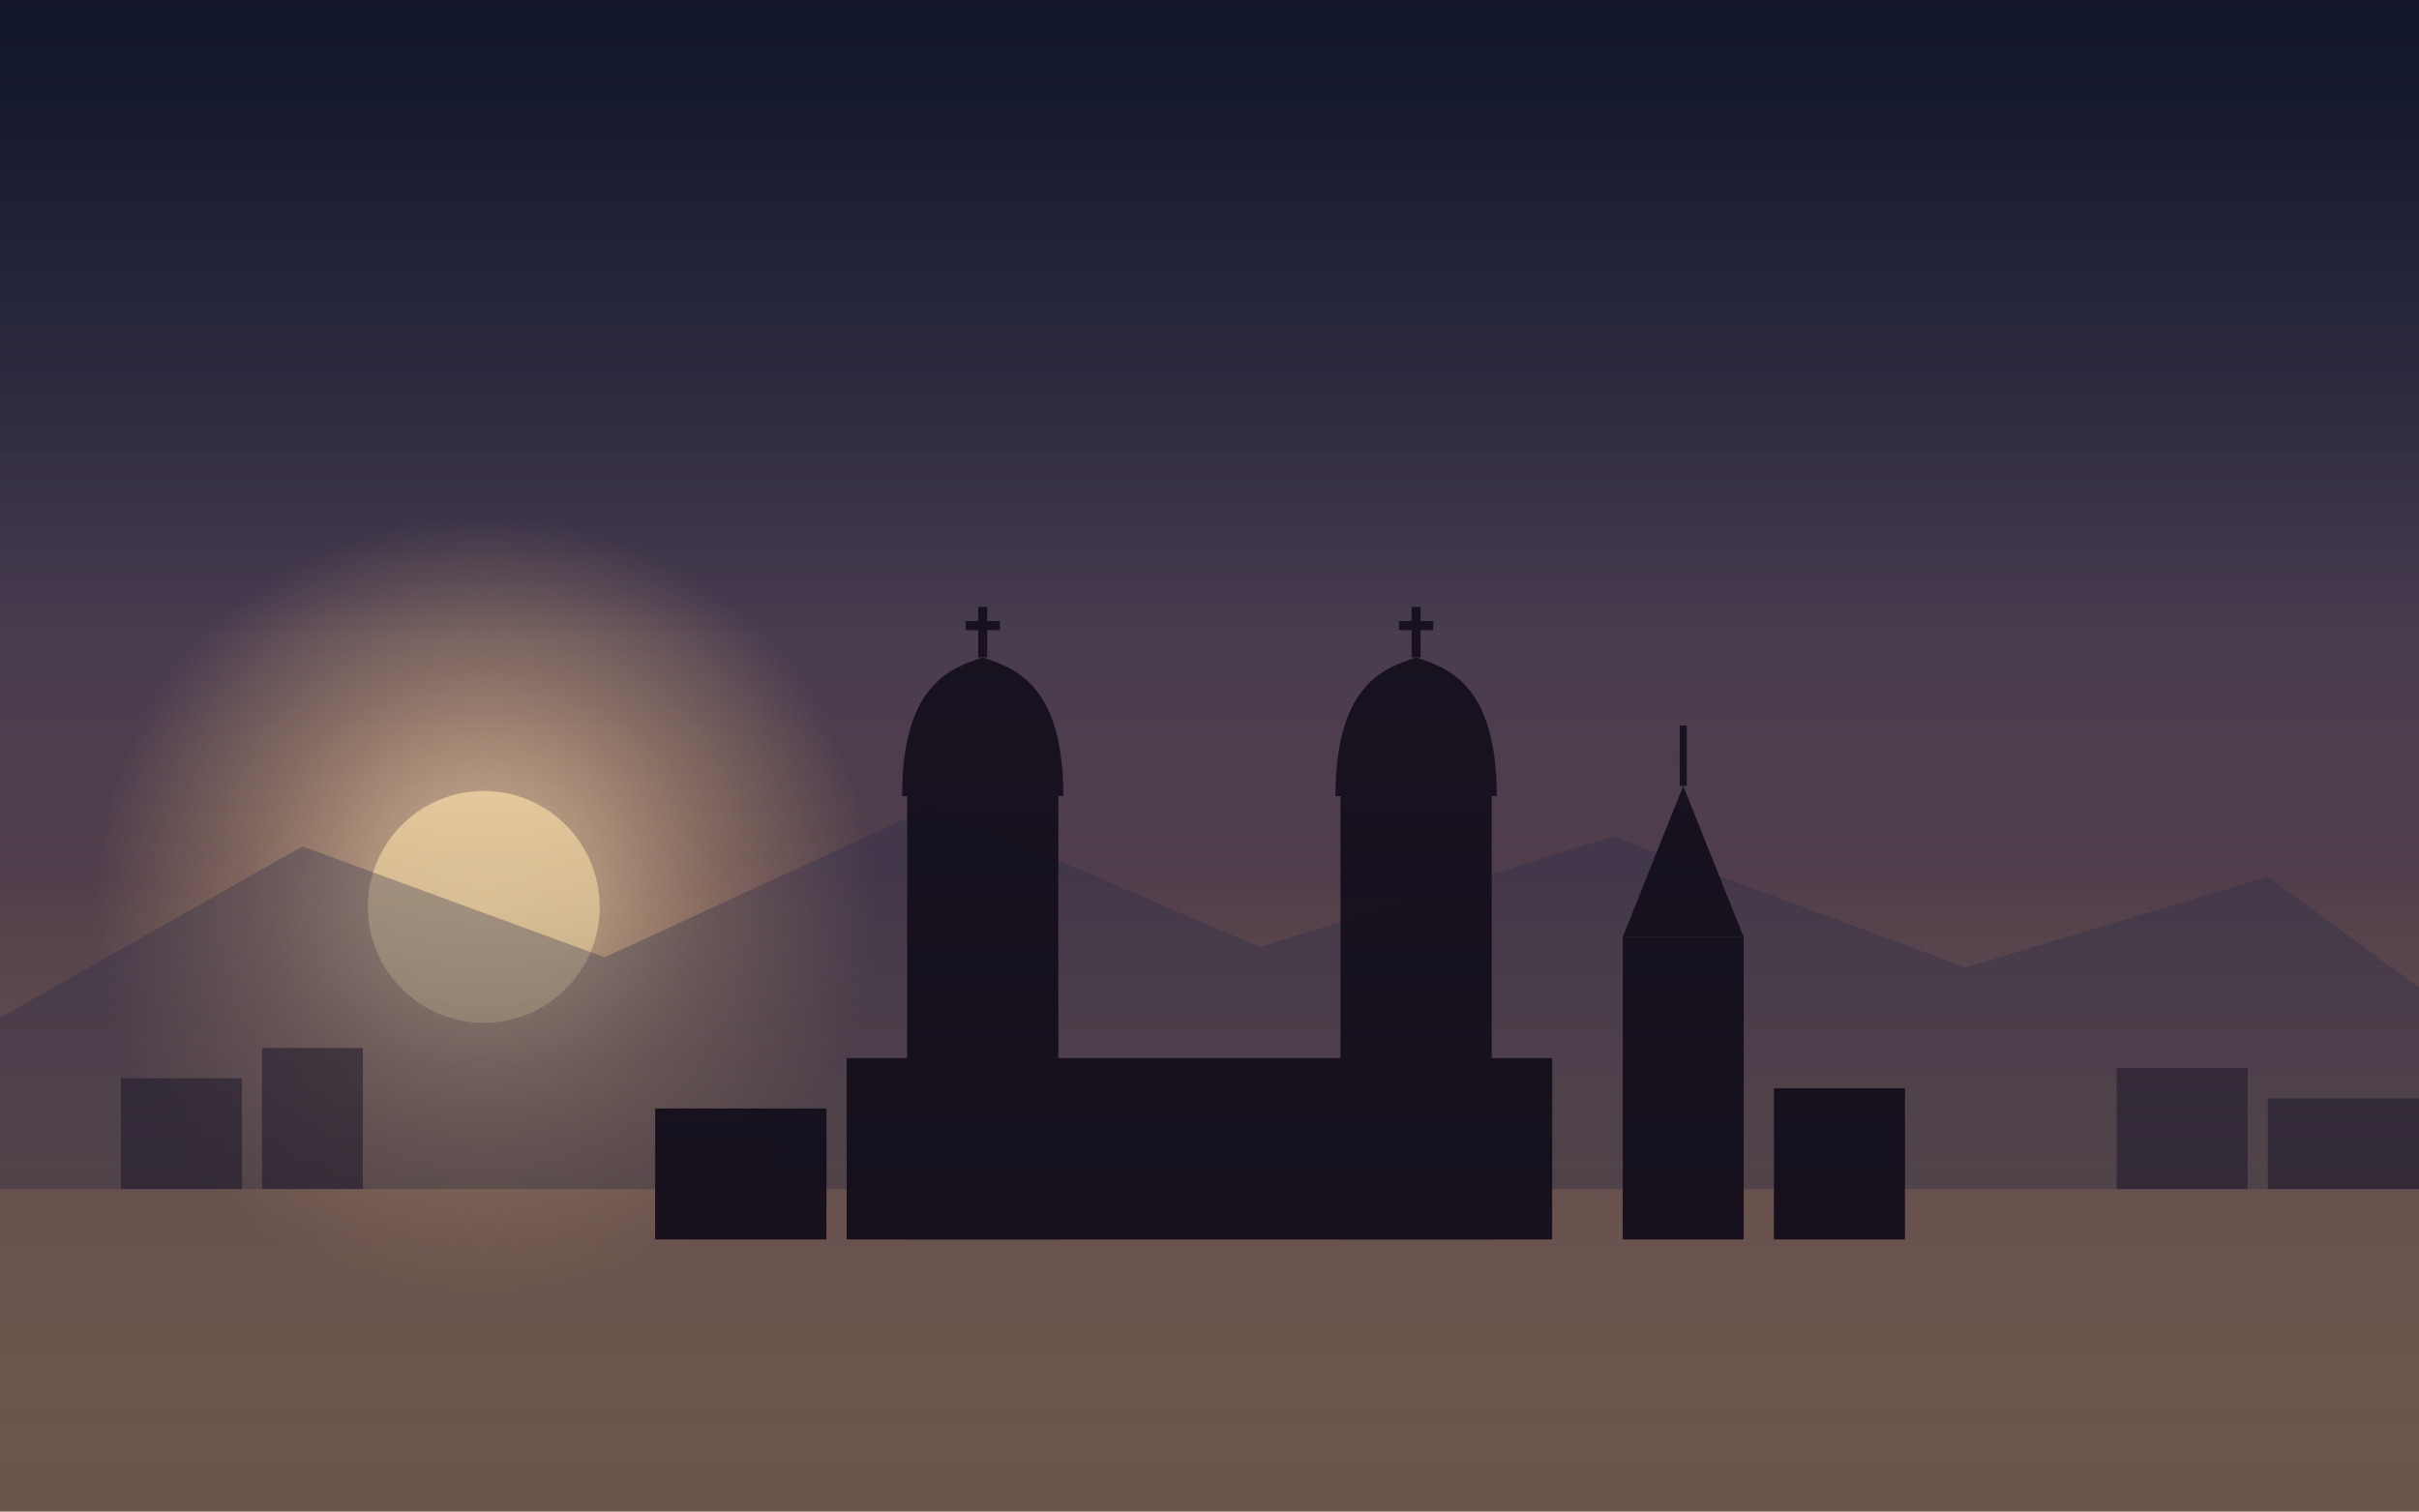
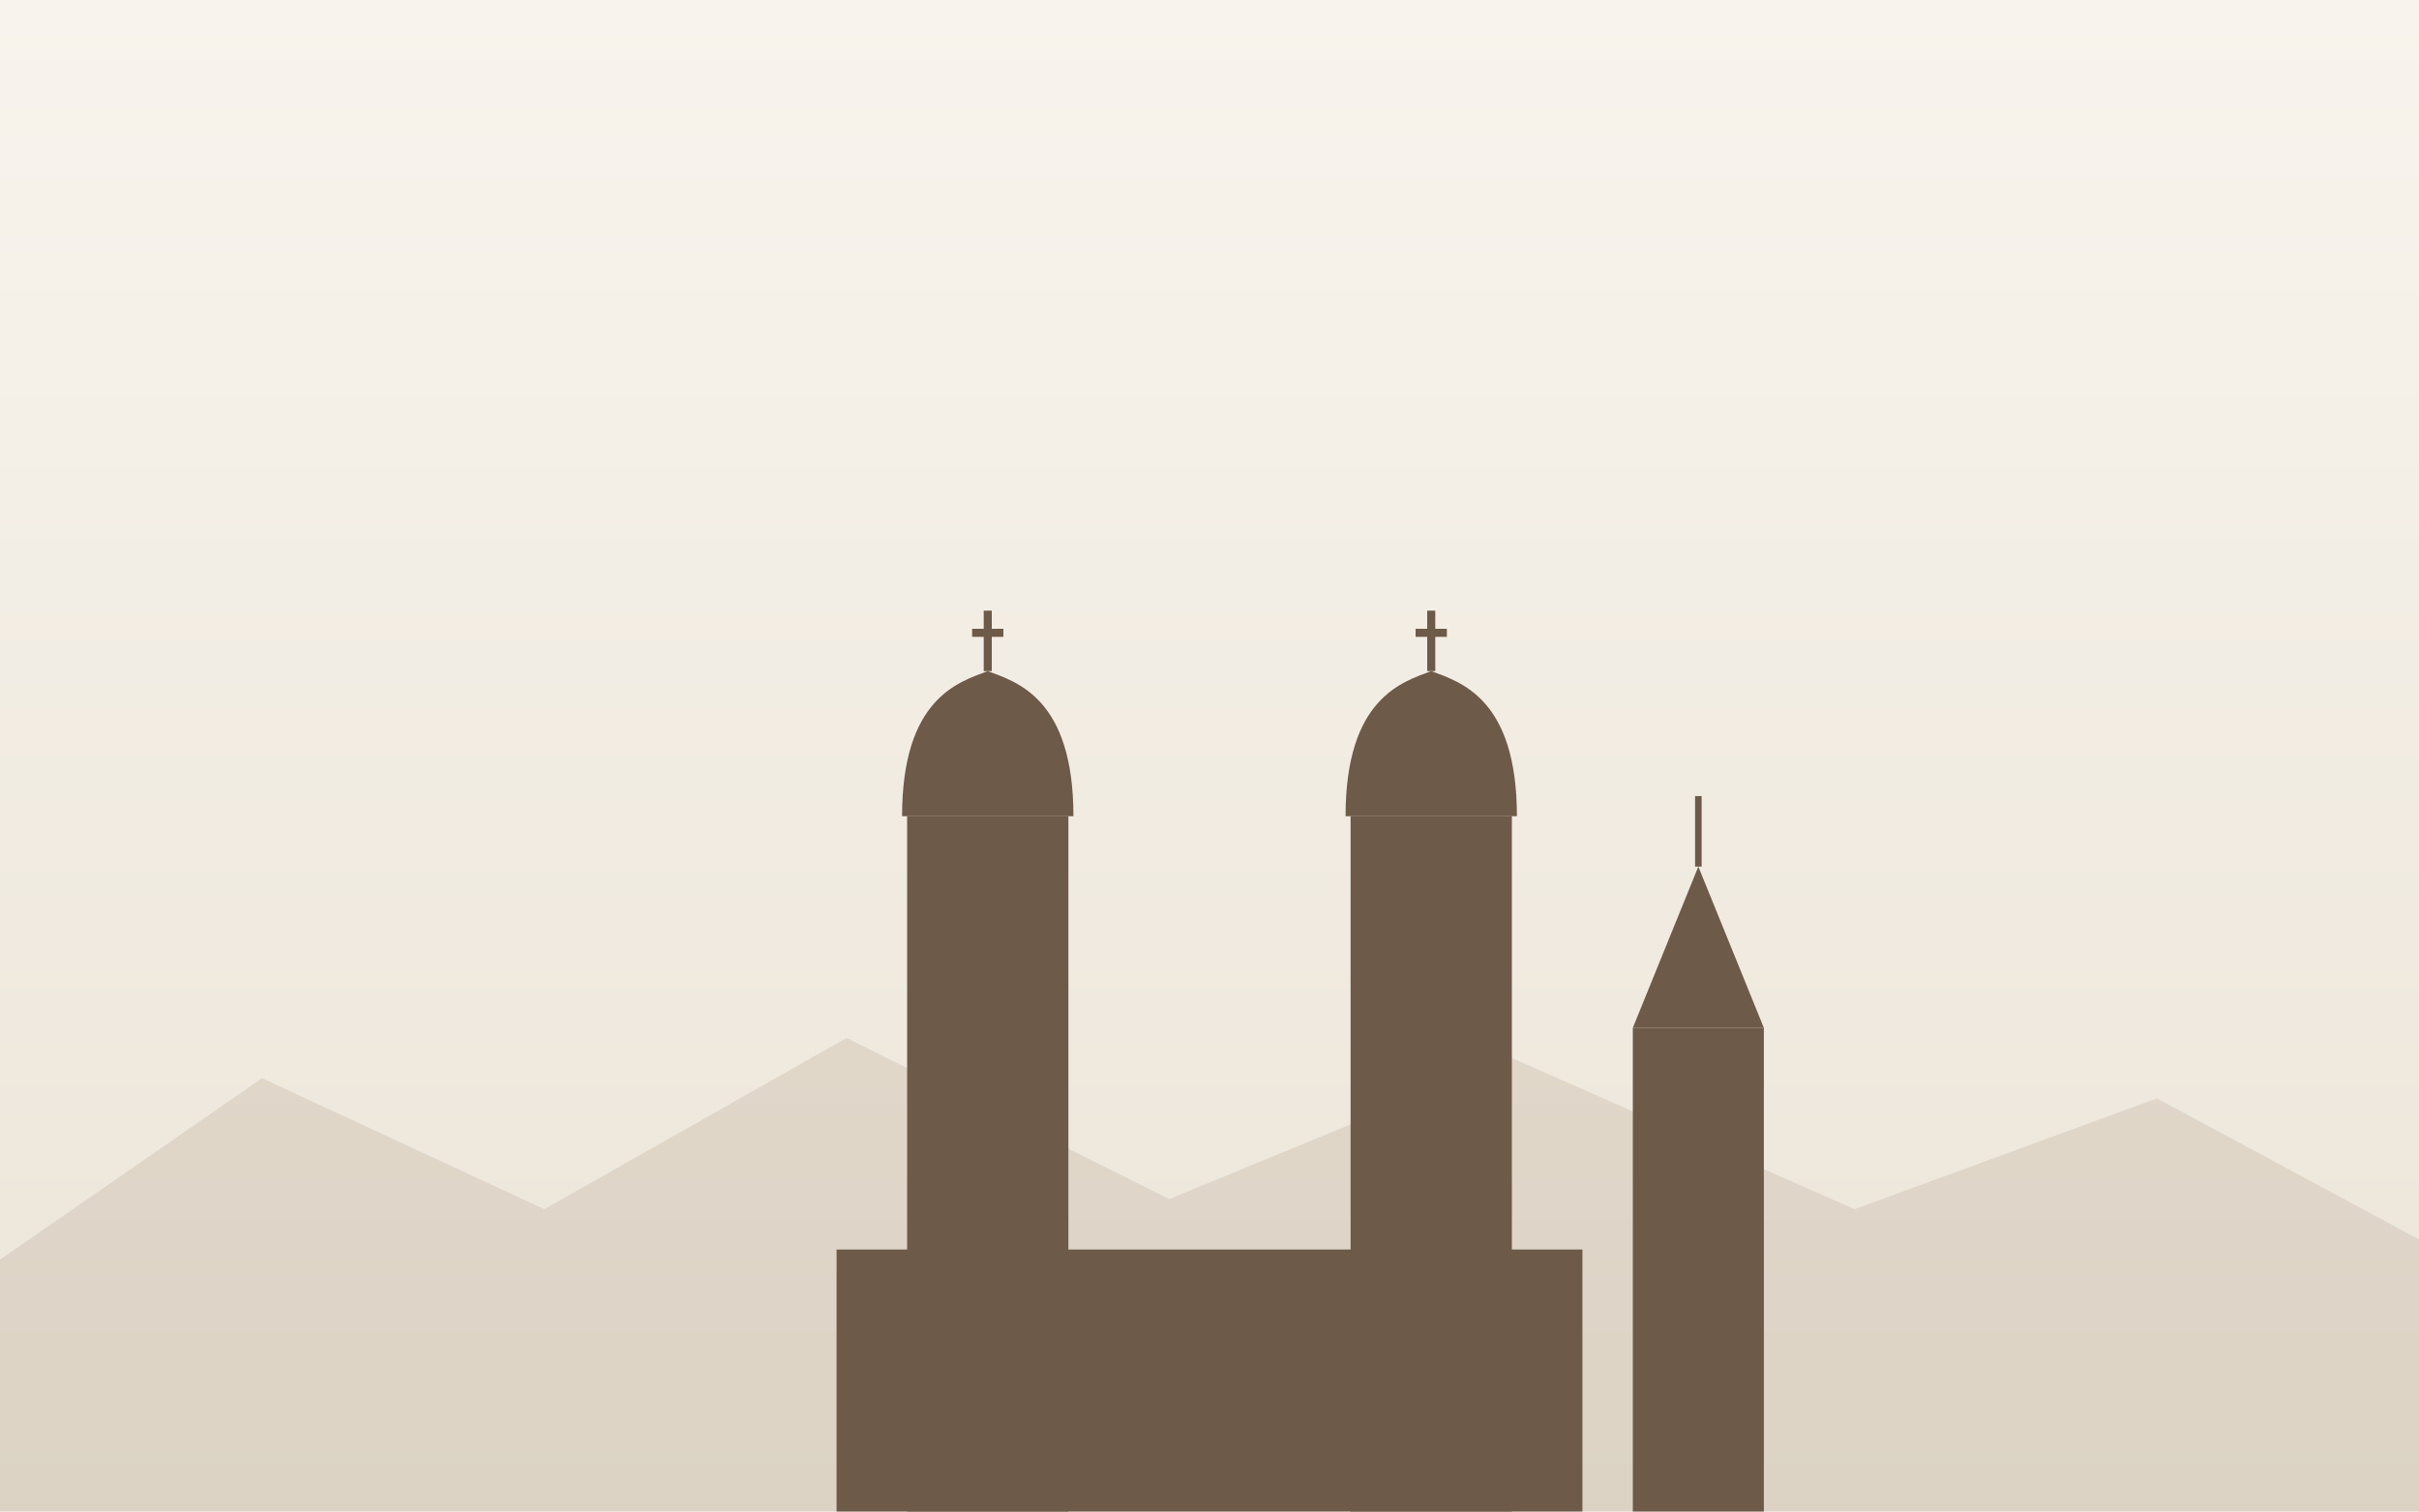
- <svg xmlns="http://www.w3.org/2000/svg" viewBox="0 0 480 300" width="480" height="300" role="img" aria-label="Munich skyline">
+ <svg xmlns="http://www.w3.org/2000/svg" viewBox="0 0 480 300" width="480" height="300" role="img" aria-label="Munich">
  <defs>
-     <linearGradient id="sky" x1="0" y1="0" x2="0" y2="1">
-       <stop offset="0%" stop-color="#1a2446" />
-       <stop offset="58%" stop-color="#5b4653" />
-       <stop offset="100%" stop-color="#c9a07f" />
-     </linearGradient>
-     <radialGradient id="glow" cx="50%" cy="50%" r="50%">
-       <stop offset="0%" stop-color="#ffe6bd" stop-opacity="0.95" />
-       <stop offset="60%" stop-color="#ffcf94" stop-opacity="0.35" />
-       <stop offset="100%" stop-color="#ffc98c" stop-opacity="0" />
-     </radialGradient>
-     <linearGradient id="vig" x1="0" y1="0" x2="0" y2="1">
-       <stop offset="0%" stop-color="#0b0a14" stop-opacity="0.55" />
-       <stop offset="42%" stop-color="#0b0a14" stop-opacity="0" />
-       <stop offset="100%" stop-color="#0b0a14" stop-opacity="0.5" />
+     <linearGradient id="bg" x1="0" y1="0" x2="0" y2="1">
+       <stop offset="0%" stop-color="#f8f4ed" />
+       <stop offset="100%" stop-color="#ebe4d8" />
    </linearGradient>
  </defs>
-   <rect width="480" height="300" fill="url(#sky)" />
-   <circle cx="96" cy="180" r="78" fill="url(#glow)" />
-   <circle cx="96" cy="180" r="23" fill="#ffe0ac" opacity="0.9" />
-   <g fill="#2b2f52" opacity="0.32" color="#2b2f52">
-     <path d="M0 236 L0 202 L60 168 L120 190 L185 160 L250 188 L320 166 L390 192 L450 174 L480 196 L480 236 Z" />
+   <rect width="480" height="300" fill="url(#bg)" />
+   <g fill="#a9967f" opacity="0.22">
+     <path d="M0 300 L0 250 L52 214 L108 240 L168 206 L232 238 L300 210 L368 240 L428 218 L480 246 L480 300 Z" />
  </g>
-   <g fill="#241d33" opacity="0.55" color="#241d33">
-     <rect x="24" y="214" width="24" height="22" />
-     <rect x="52" y="208" width="20" height="28" />
-     <rect x="420" y="212" width="26" height="24" />
-     <rect x="450" y="218" width="30" height="18" />
+   <g fill="#6d5a48">
+     <rect x="166" y="248" width="148" height="52" />
+     <rect x="180" y="162" width="32" height="138" />
+     <path d="M179 162 C179 138.6 190.22 135.36 196 133.2 C201.78 135.36 213 138.6 213 162 Z" />
+     <rect x="195.2" y="121.2" width="1.6" height="12" />
+     <rect x="192.9" y="124.8" width="6.2" height="1.6" />
+     <rect x="268" y="162" width="32" height="138" />
+     <path d="M267 162 C267 138.6 278.22 135.36 284 133.2 C289.78 135.36 301 138.6 301 162 Z" />
+     <rect x="283.2" y="121.2" width="1.6" height="12" />
+     <rect x="280.9" y="124.8" width="6.2" height="1.6" />
+     <rect x="324" y="204" width="26" height="96" />
+     <path d="M324.0 204 L337 172 L350.0 204 Z" />
+     <rect x="336.35" y="158" width="1.3" height="14" />
  </g>
-   <g fill="#150f1d" opacity="0.94" color="#150f1d">
-     <rect x="168" y="210" width="140" height="36" />
-     <rect x="180" y="158" width="30" height="88" />
-     <path d="M179 158 C179 135.05 189.4 132.5 195 130.46 C200.6 132.5 211 135.05 211 158 Z" />
-     <rect x="194.1" y="120.46" width="1.8" height="10" />
-     <rect x="191.6" y="123.26" width="6.8" height="1.8" />
-     <rect x="266" y="158" width="30" height="88" />
-     <path d="M265 158 C265 135.05 275.4 132.5 281 130.46 C286.6 132.5 297 135.05 297 158 Z" />
-     <rect x="280.1" y="120.46" width="1.8" height="10" />
-     <rect x="277.6" y="123.26" width="6.8" height="1.8" />
-     <rect x="322" y="186" width="24" height="60" />
-     <path d="M322.0 186 L334 156 L346.0 186 Z" />
-     <rect x="333.3" y="144" width="1.4" height="12" />
-     <rect x="130" y="220" width="34" height="26" />
-     <rect x="352" y="216" width="26" height="30" />
-   </g>
-   <rect width="480" height="300" fill="url(#vig)" />
</svg>
